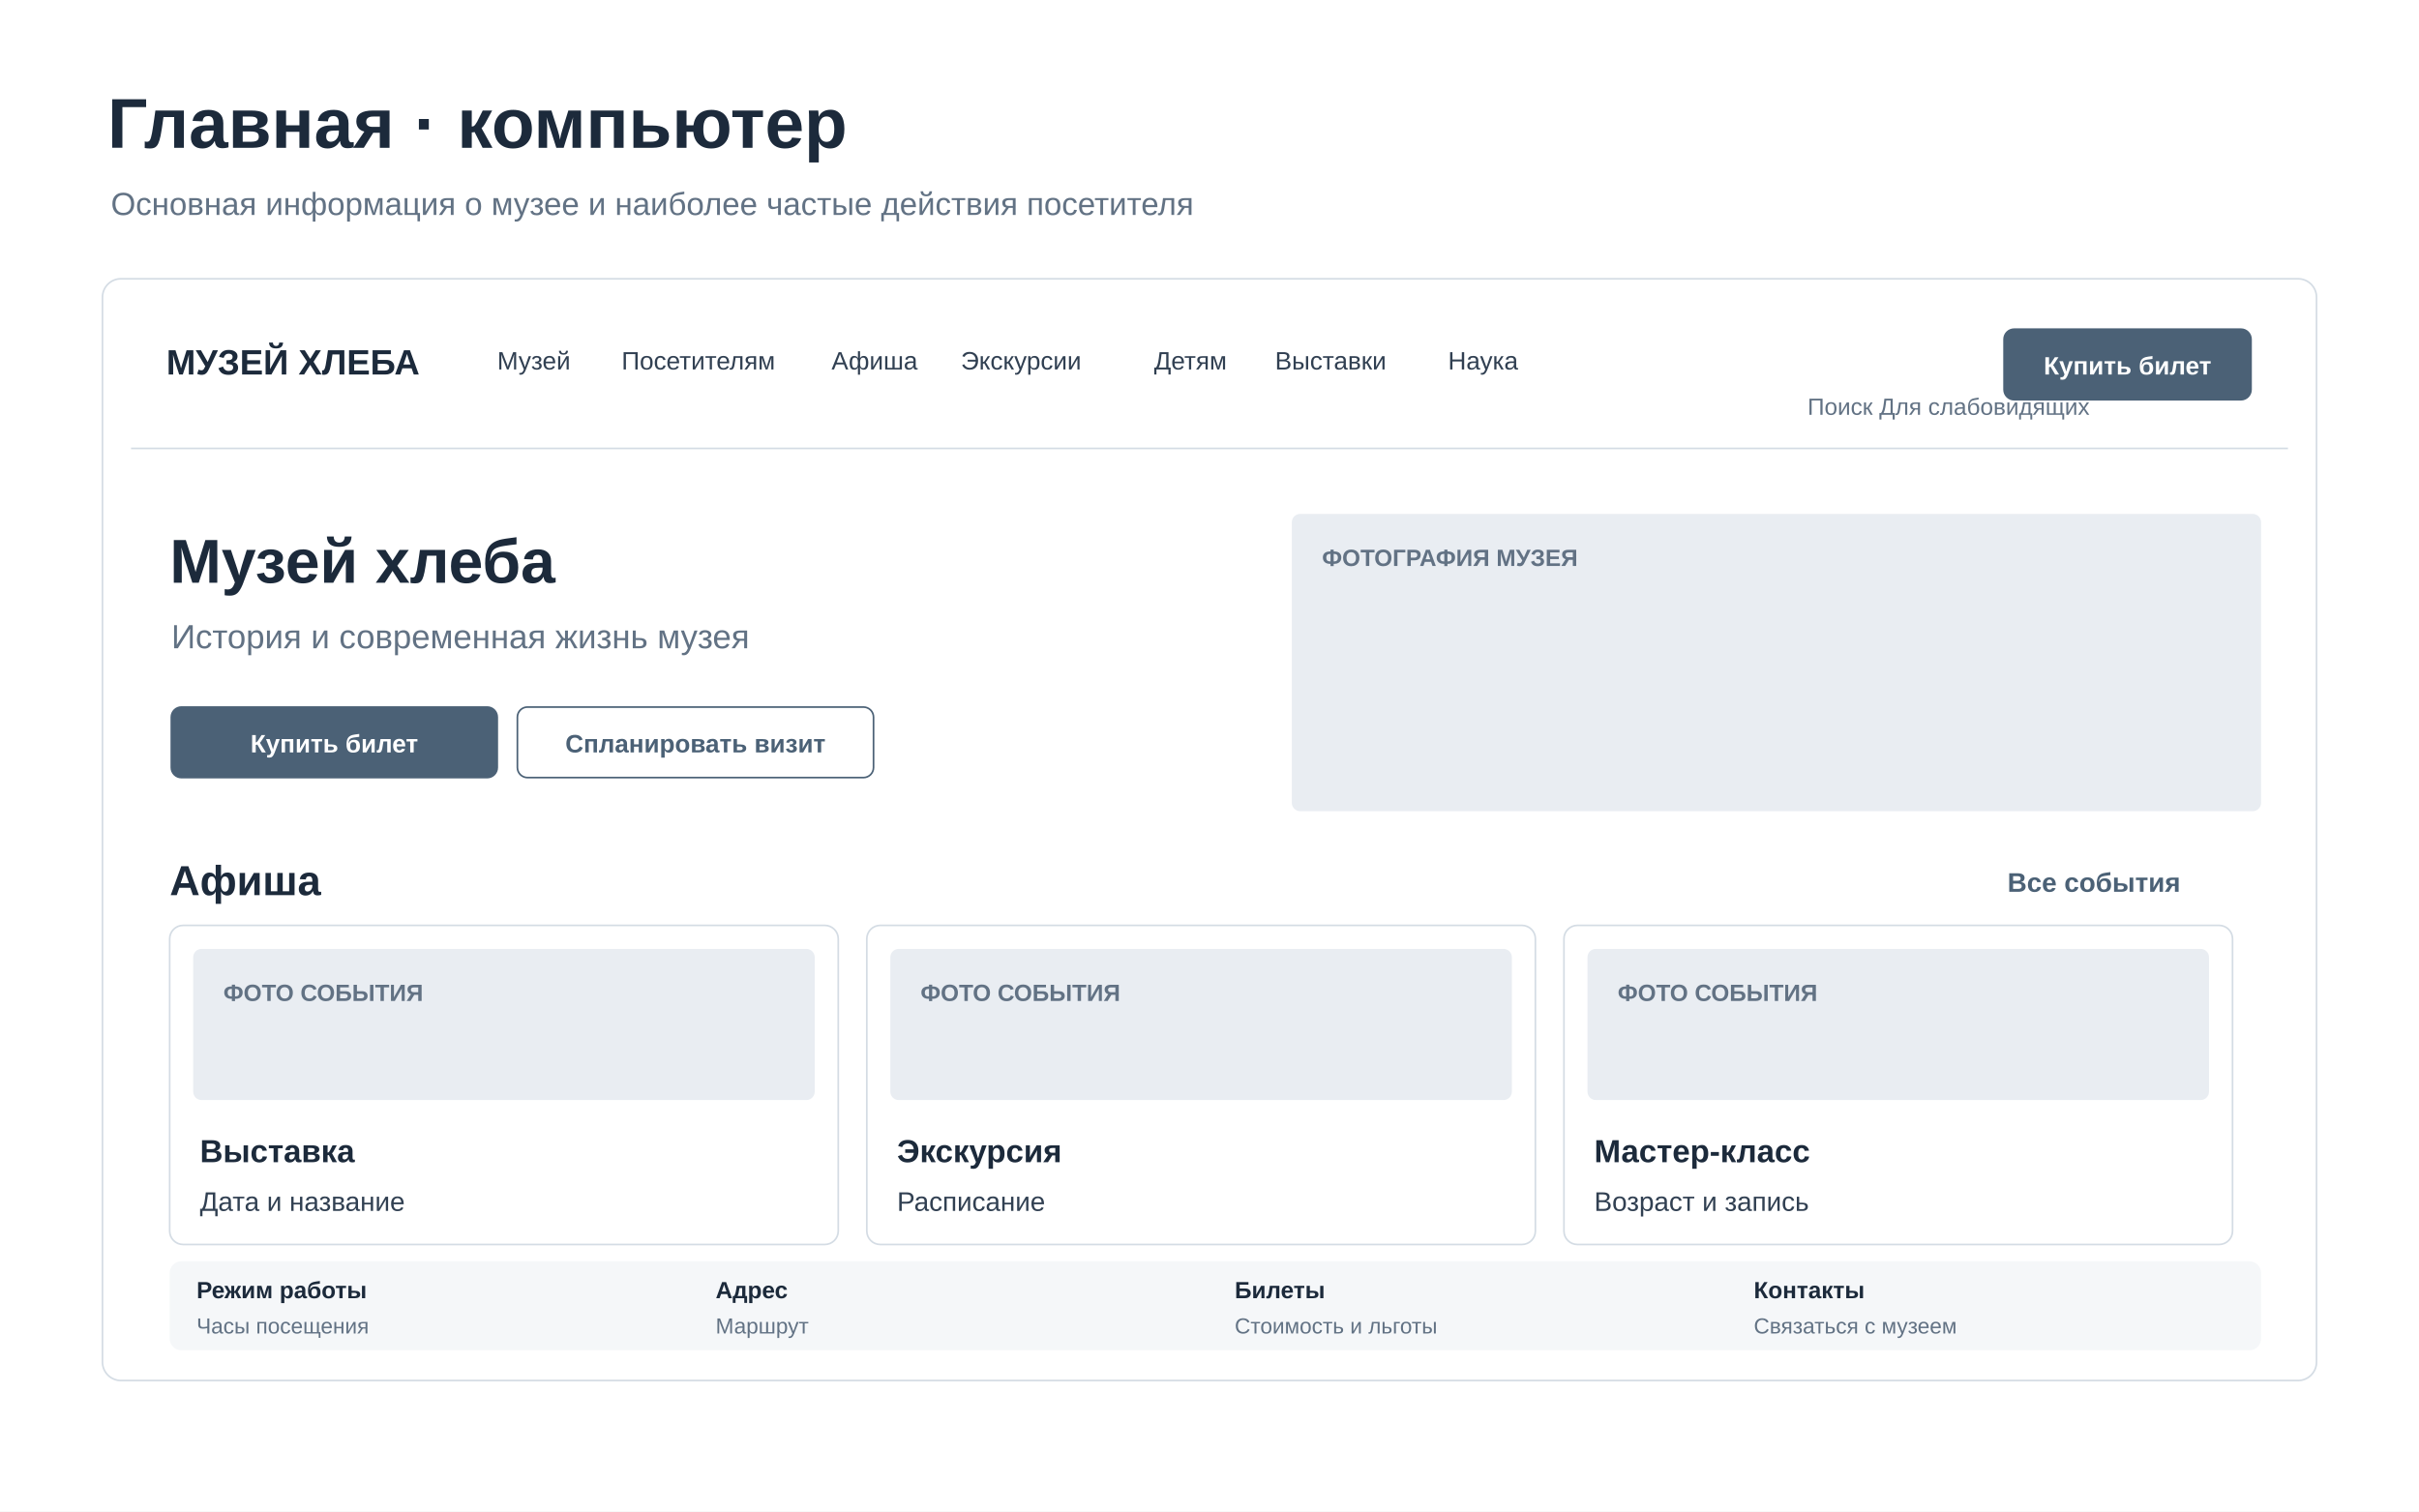
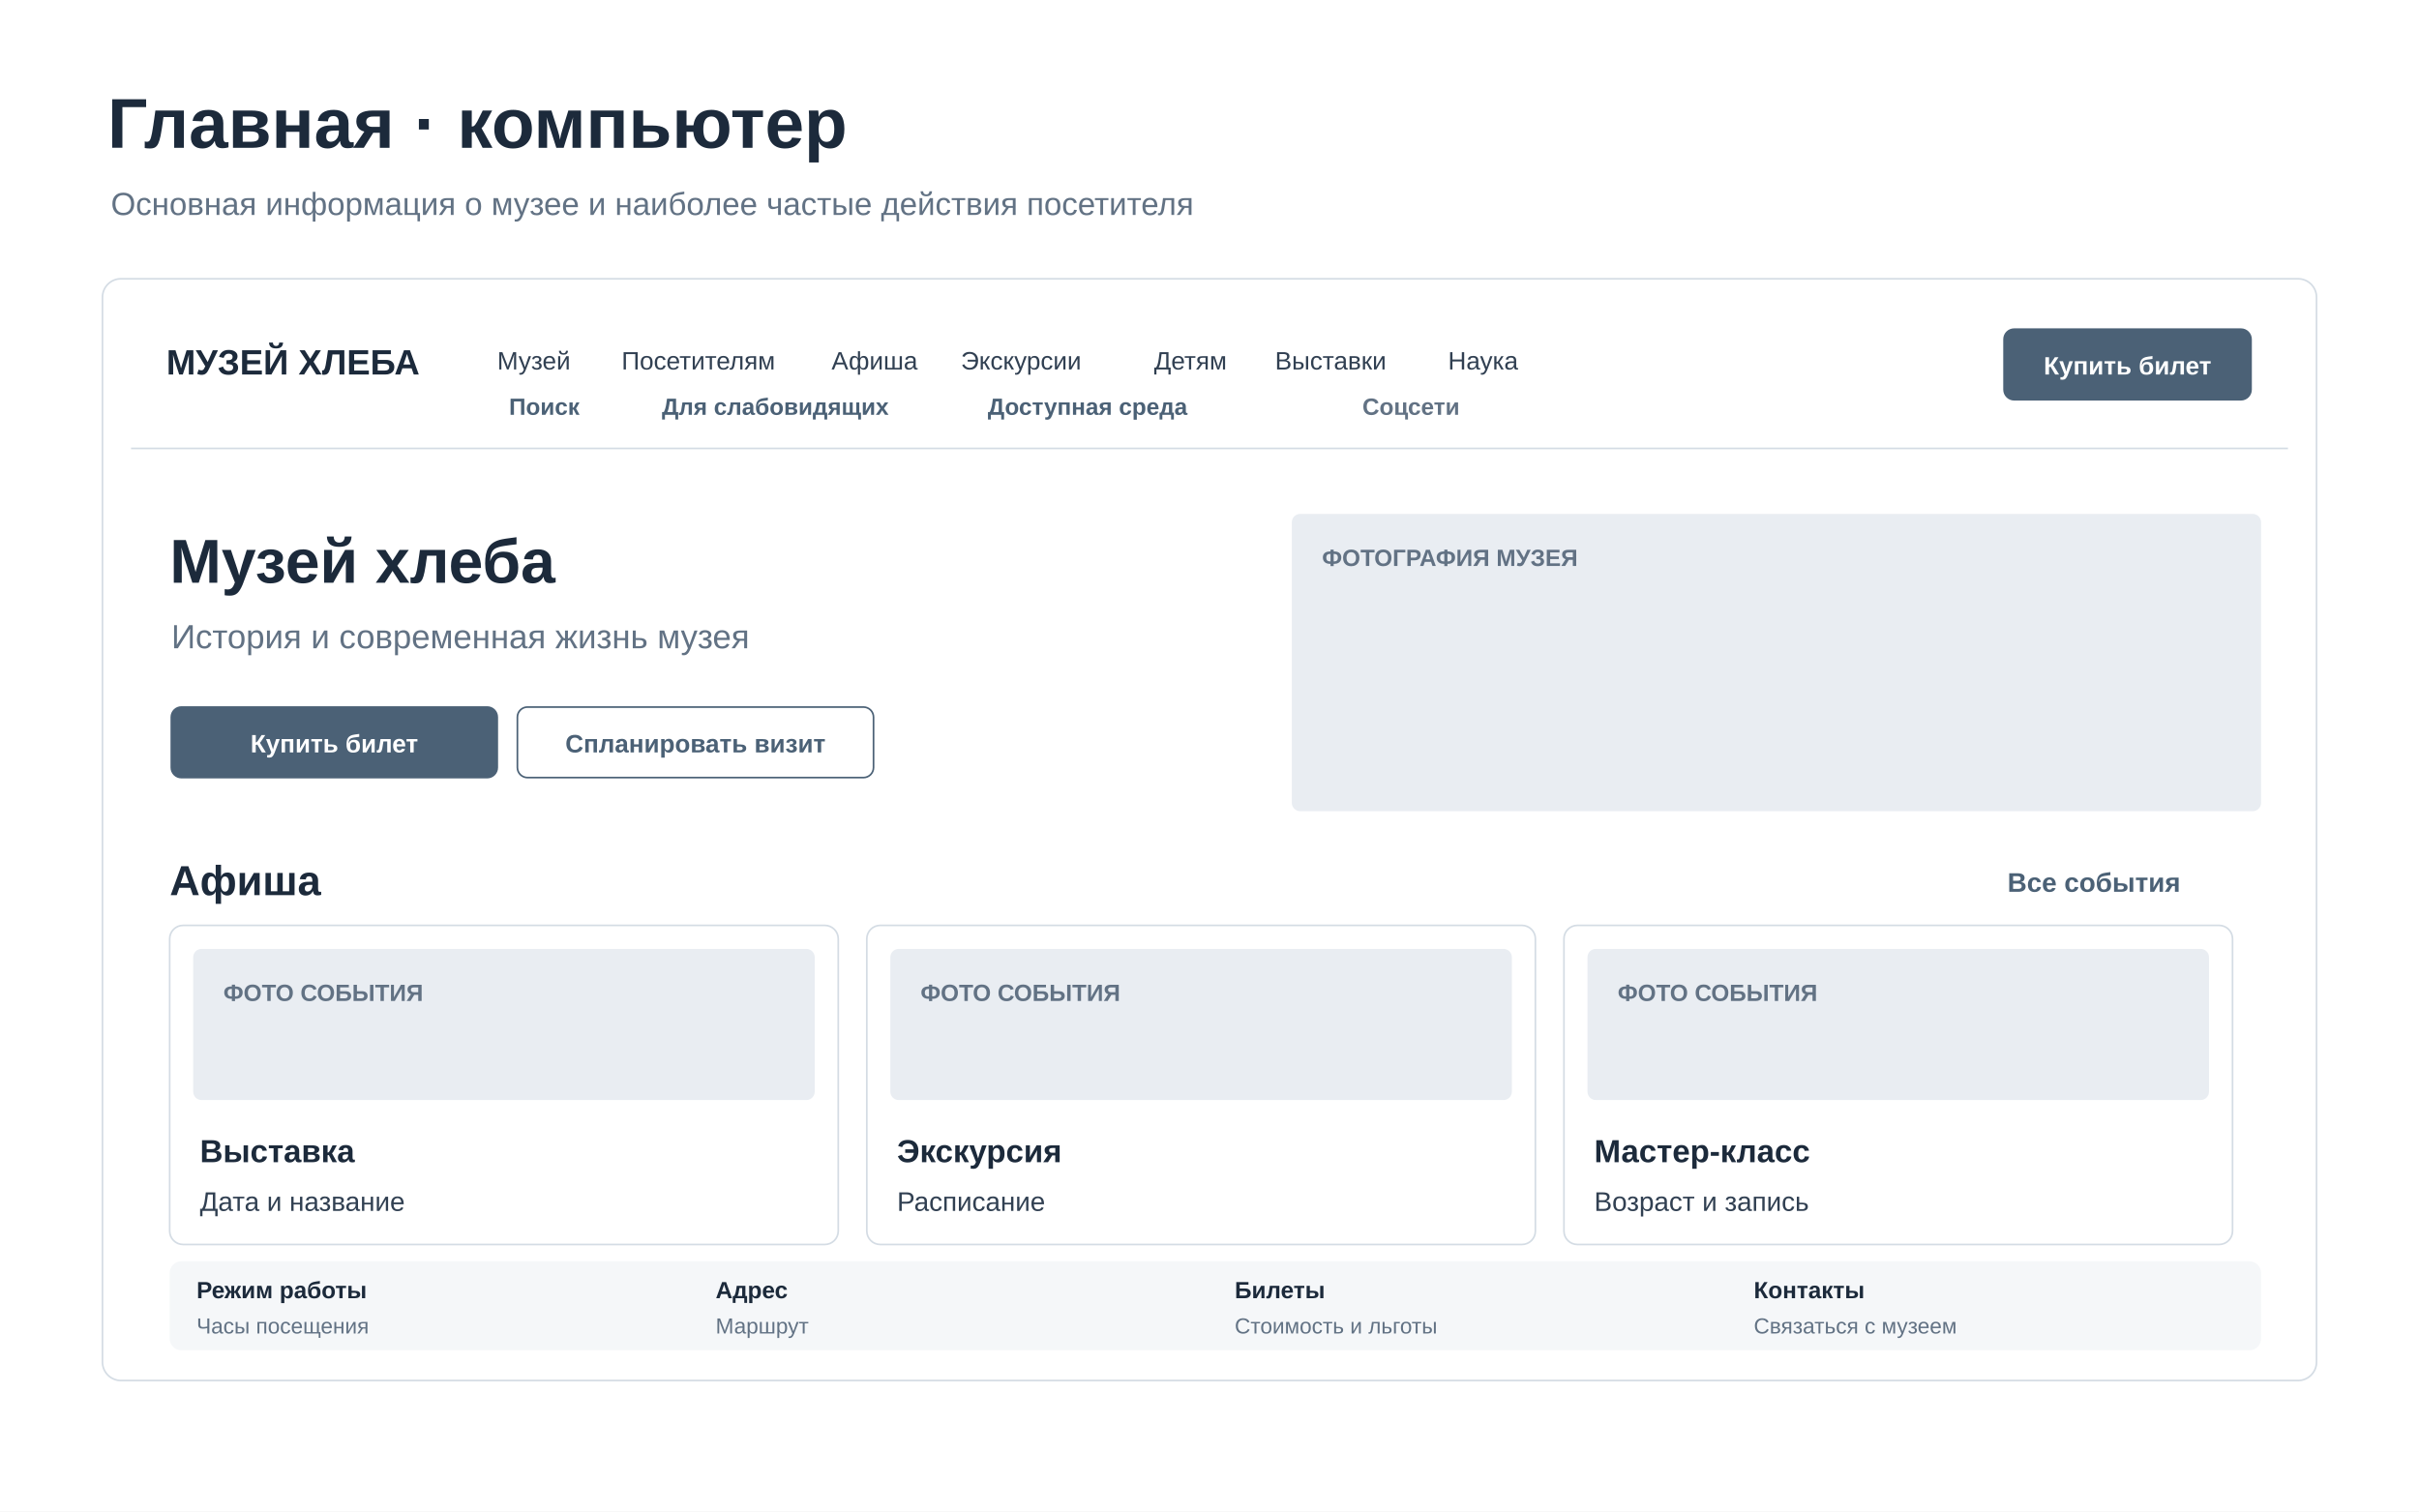
<svg xmlns="http://www.w3.org/2000/svg" width="1440" height="900" viewBox="0 0 1440 900">
  <rect x="0" y="0" width="1440" height="900" rx="0" fill="#ffffff" />
  <text x="64" y="88" font-family="Arial,Helvetica,sans-serif" font-size="42" font-weight="700" fill="#1c2a3b">Главная · компьютер</text>
  <text x="66" y="128" font-family="Arial,Helvetica,sans-serif" font-size="19" font-weight="400" fill="#627284">Основная информация о музее и наиболее частые действия посетителя</text>
  <rect x="61" y="166" width="1318" height="656" rx="11" fill="#ffffff" stroke="#d4dce4" stroke-width="1" />
  <rect x="78" y="181" width="1284" height="87" rx="0" fill="#ffffff" />
  <path d="M78 267 L1362 267" stroke="#d4dce4" stroke-width="1" fill="none" />
  <text x="99" y="223" font-family="Arial,Helvetica,sans-serif" font-size="21" font-weight="700" fill="#1c2a3b">МУЗЕЙ ХЛЕБА</text>
  <text x="296" y="220" font-family="Arial,Helvetica,sans-serif" font-size="15" font-weight="400" fill="#314052">Музей</text>
  <text x="370" y="220" font-family="Arial,Helvetica,sans-serif" font-size="15" font-weight="400" fill="#314052">Посетителям</text>
  <text x="495" y="220" font-family="Arial,Helvetica,sans-serif" font-size="15" font-weight="400" fill="#314052">Афиша</text>
  <text x="572" y="220" font-family="Arial,Helvetica,sans-serif" font-size="15" font-weight="400" fill="#314052">Экскурсии</text>
  <text x="687" y="220" font-family="Arial,Helvetica,sans-serif" font-size="15" font-weight="400" fill="#314052">Детям</text>
  <text x="759" y="220" font-family="Arial,Helvetica,sans-serif" font-size="15" font-weight="400" fill="#314052">Выставки</text>
  <text x="862" y="220" font-family="Arial,Helvetica,sans-serif" font-size="15" font-weight="400" fill="#314052">Наука</text>
-   <text x="1076" y="247" font-family="Arial,Helvetica,sans-serif" font-size="14" font-weight="400" fill="#627284">Поиск    Для слабовидящих</text>
+   <text x="303" y="247" font-family="Arial,Helvetica,sans-serif" font-size="14" font-weight="700" fill="#4b6176">Поиск</text>
+   <text x="394" y="247" font-family="Arial,Helvetica,sans-serif" font-size="14" font-weight="700" fill="#4b6176">Для слабовидящих</text>
+   <text x="588" y="247" font-family="Arial,Helvetica,sans-serif" font-size="14" font-weight="700" fill="#4b6176">Доступная среда</text>
+   <text x="811" y="247" font-family="Arial,Helvetica,sans-serif" font-size="14" font-weight="700" fill="#627284">Соцсети</text>
  <rect x="1193" y="196" width="147" height="42" rx="6" fill="#4b6176" stroke="#4b6176" stroke-width="1" />
  <text x="1266.5" y="223" font-family="Arial,Helvetica,sans-serif" font-size="15" font-weight="700" fill="#ffffff" text-anchor="middle">Купить билет</text>
  <text x="101" y="347" font-family="Arial,Helvetica,sans-serif" font-size="37" font-weight="700" fill="#1c2a3b">Музей хлеба</text>
  <text x="102" y="386" font-family="Arial,Helvetica,sans-serif" font-size="20" font-weight="400" fill="#627284">История и современная жизнь музея</text>
  <rect x="102" y="421" width="194" height="42" rx="6" fill="#4b6176" stroke="#4b6176" stroke-width="1" />
  <text x="199.0" y="448" font-family="Arial,Helvetica,sans-serif" font-size="15" font-weight="700" fill="#ffffff" text-anchor="middle">Купить билет</text>
  <rect x="308" y="421" width="212" height="42" rx="6" fill="#ffffff" stroke="#4b6176" stroke-width="1" />
  <text x="414.0" y="448" font-family="Arial,Helvetica,sans-serif" font-size="15" font-weight="700" fill="#4b6176" text-anchor="middle">Спланировать визит</text>
  <rect x="769" y="306" width="577" height="177" rx="5" fill="#e9edf2" />
  <text x="787" y="337" font-family="Arial,Helvetica,sans-serif" font-size="14" font-weight="700" fill="#627284">ФОТОГРАФИЯ МУЗЕЯ</text>
  <text x="101" y="533" font-family="Arial,Helvetica,sans-serif" font-size="25" font-weight="700" fill="#1c2a3b">Афиша</text>
  <text x="1195" y="531" font-family="Arial,Helvetica,sans-serif" font-size="16" font-weight="700" fill="#4b6176">Все события</text>
  <rect x="101" y="551" width="398" height="190" rx="8" fill="#ffffff" stroke="#d4dce4" stroke-width="1" />
  <rect x="115" y="565" width="370" height="90" rx="5" fill="#e9edf2" />
  <text x="133" y="596" font-family="Arial,Helvetica,sans-serif" font-size="14" font-weight="700" fill="#627284">ФОТО СОБЫТИЯ</text>
  <text x="119" y="692" font-family="Arial,Helvetica,sans-serif" font-size="19" font-weight="700" fill="#1c2a3b">Выставка</text>
  <text x="119" y="721" font-family="Arial,Helvetica,sans-serif" font-size="16" font-weight="400" fill="#314052">Дата и название</text>
  <rect x="516" y="551" width="398" height="190" rx="8" fill="#ffffff" stroke="#d4dce4" stroke-width="1" />
  <rect x="530" y="565" width="370" height="90" rx="5" fill="#e9edf2" />
  <text x="548" y="596" font-family="Arial,Helvetica,sans-serif" font-size="14" font-weight="700" fill="#627284">ФОТО СОБЫТИЯ</text>
  <text x="534" y="692" font-family="Arial,Helvetica,sans-serif" font-size="19" font-weight="700" fill="#1c2a3b">Экскурсия</text>
  <text x="534" y="721" font-family="Arial,Helvetica,sans-serif" font-size="16" font-weight="400" fill="#314052">Расписание</text>
  <rect x="931" y="551" width="398" height="190" rx="8" fill="#ffffff" stroke="#d4dce4" stroke-width="1" />
  <rect x="945" y="565" width="370" height="90" rx="5" fill="#e9edf2" />
  <text x="963" y="596" font-family="Arial,Helvetica,sans-serif" font-size="14" font-weight="700" fill="#627284">ФОТО СОБЫТИЯ</text>
  <text x="949" y="692" font-family="Arial,Helvetica,sans-serif" font-size="19" font-weight="700" fill="#1c2a3b">Мастер-класс</text>
  <text x="949" y="721" font-family="Arial,Helvetica,sans-serif" font-size="16" font-weight="400" fill="#314052">Возраст и запись</text>
  <rect x="101" y="751" width="1245" height="53" rx="7" fill="#f5f7f9" />
  <text x="117" y="773" font-family="Arial,Helvetica,sans-serif" font-size="14" font-weight="700" fill="#1c2a3b">Режим работы</text>
  <text x="117" y="794" font-family="Arial,Helvetica,sans-serif" font-size="13" font-weight="400" fill="#627284">Часы посещения</text>
  <text x="426" y="773" font-family="Arial,Helvetica,sans-serif" font-size="14" font-weight="700" fill="#1c2a3b">Адрес</text>
  <text x="426" y="794" font-family="Arial,Helvetica,sans-serif" font-size="13" font-weight="400" fill="#627284">Маршрут</text>
  <text x="735" y="773" font-family="Arial,Helvetica,sans-serif" font-size="14" font-weight="700" fill="#1c2a3b">Билеты</text>
  <text x="735" y="794" font-family="Arial,Helvetica,sans-serif" font-size="13" font-weight="400" fill="#627284">Стоимость и льготы</text>
  <text x="1044" y="773" font-family="Arial,Helvetica,sans-serif" font-size="14" font-weight="700" fill="#1c2a3b">Контакты</text>
  <text x="1044" y="794" font-family="Arial,Helvetica,sans-serif" font-size="13" font-weight="400" fill="#627284">Связаться с музеем</text>
</svg>
